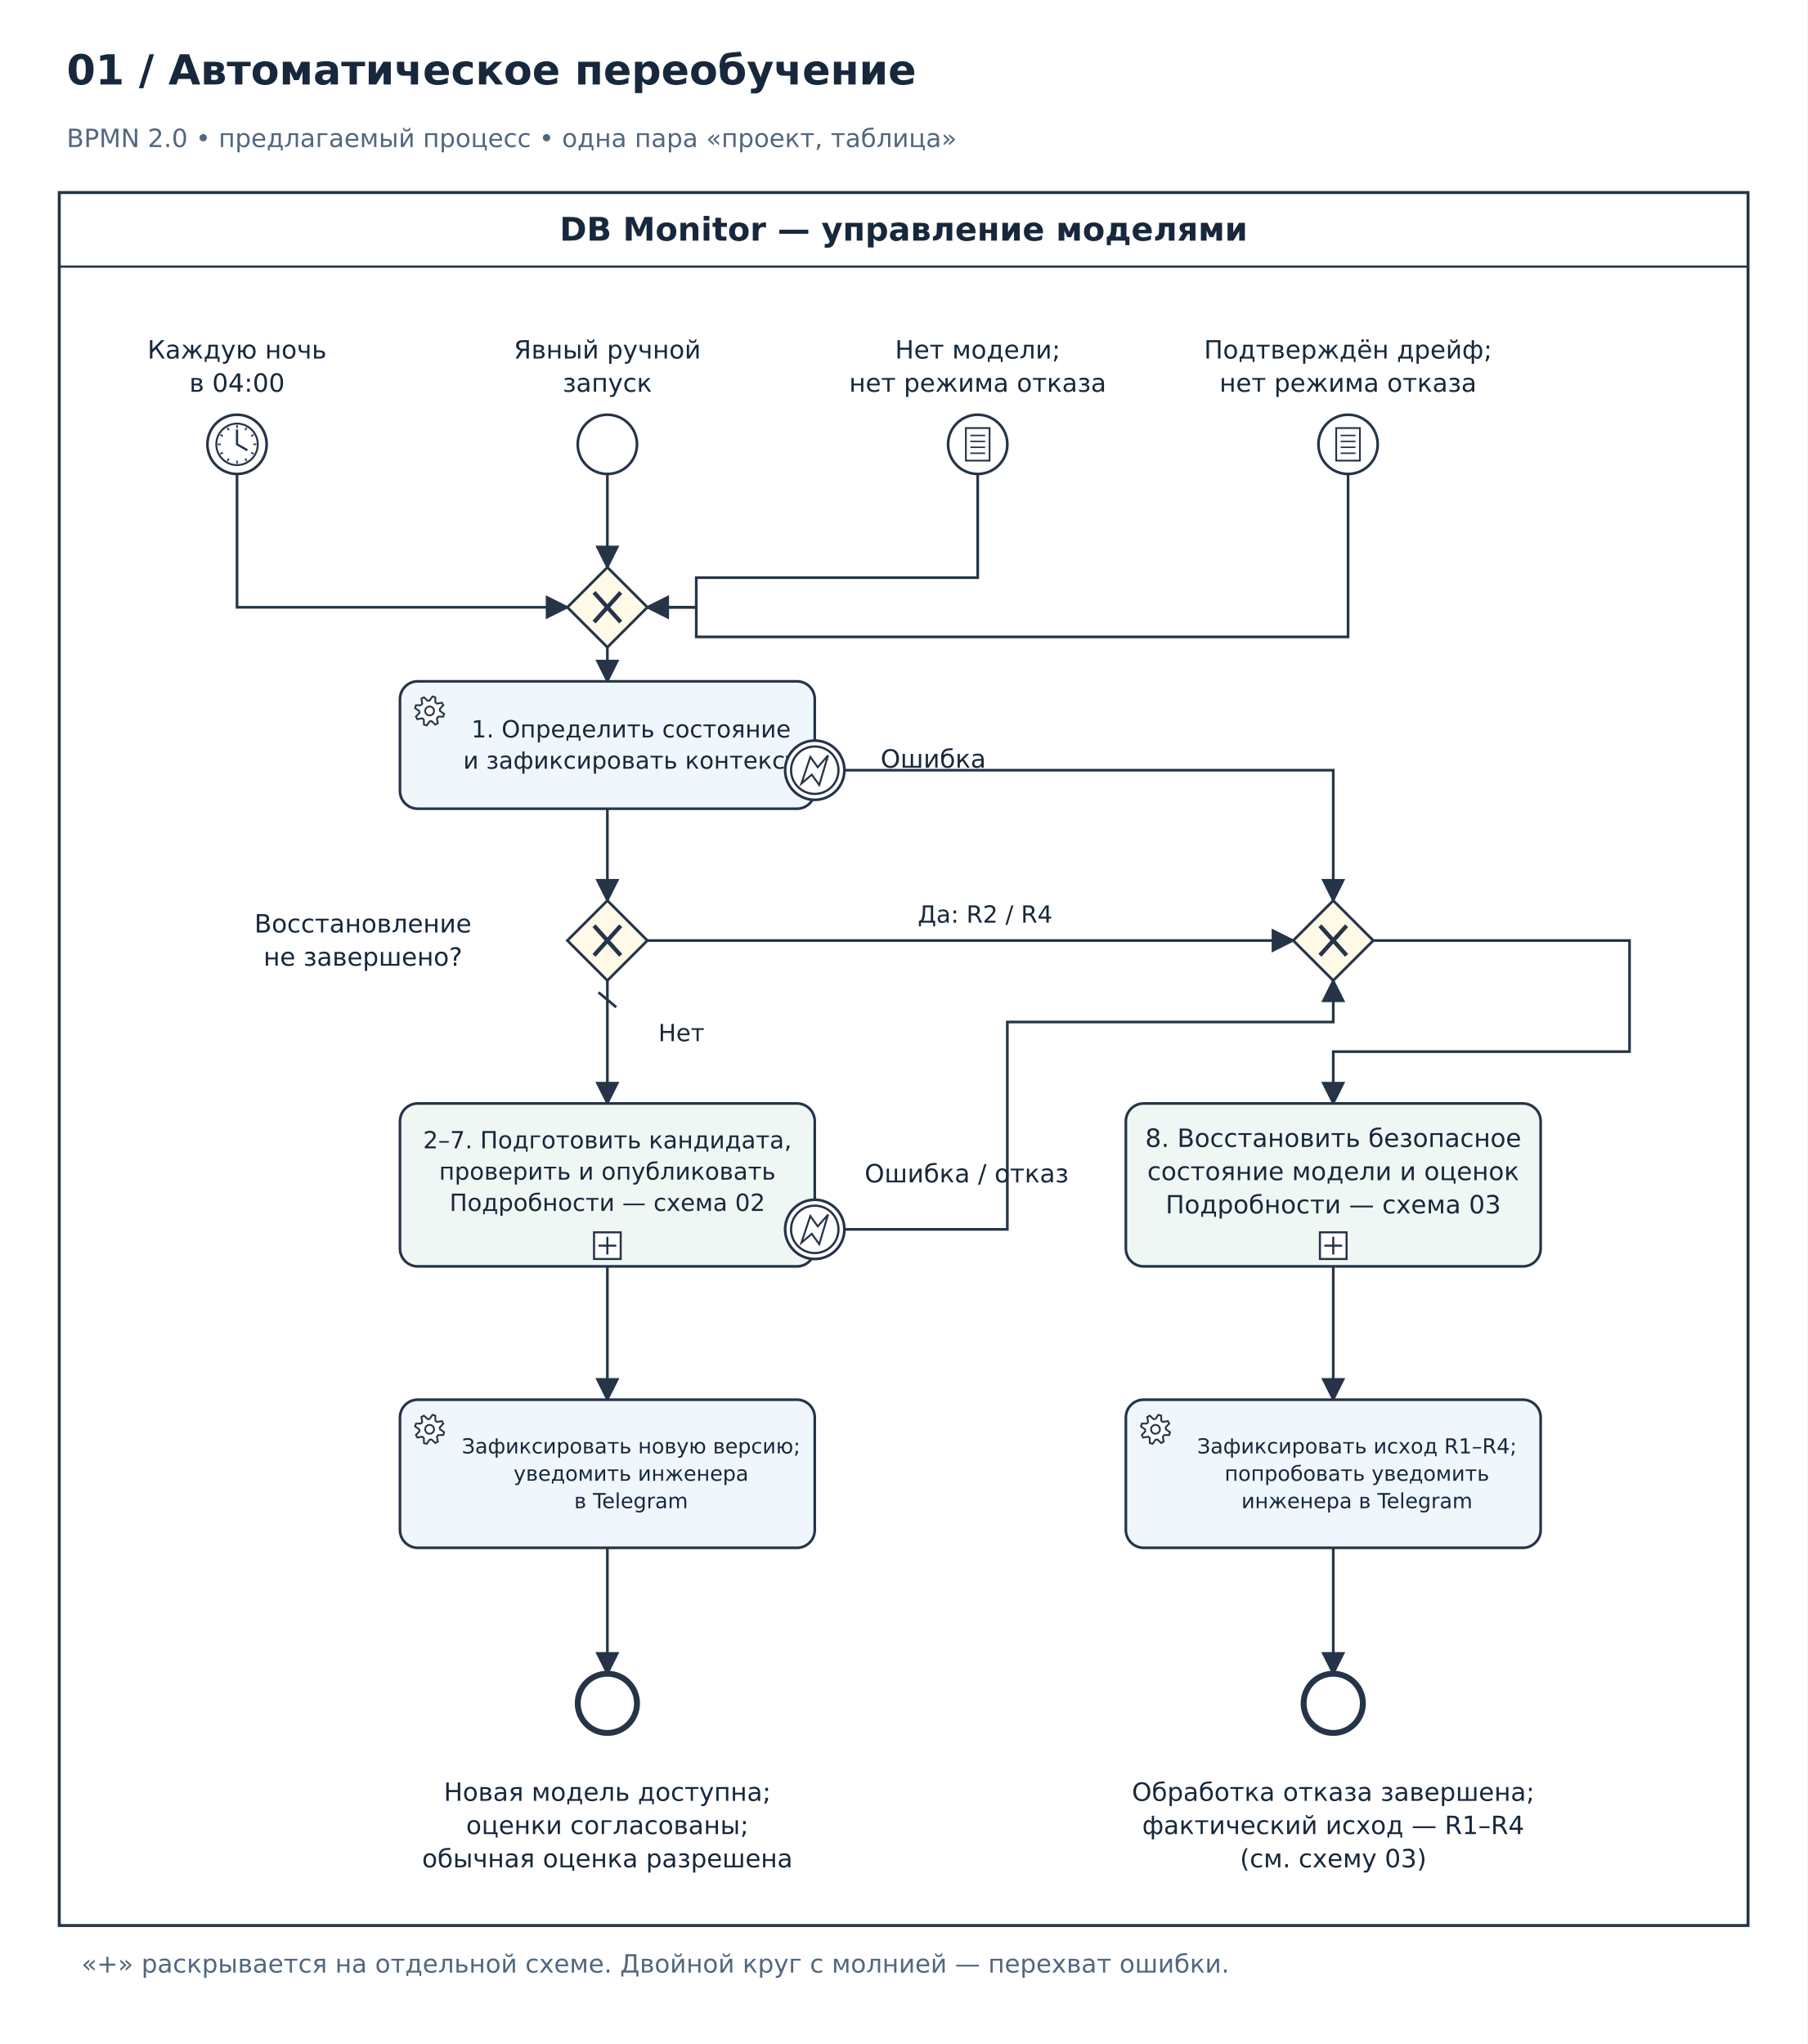
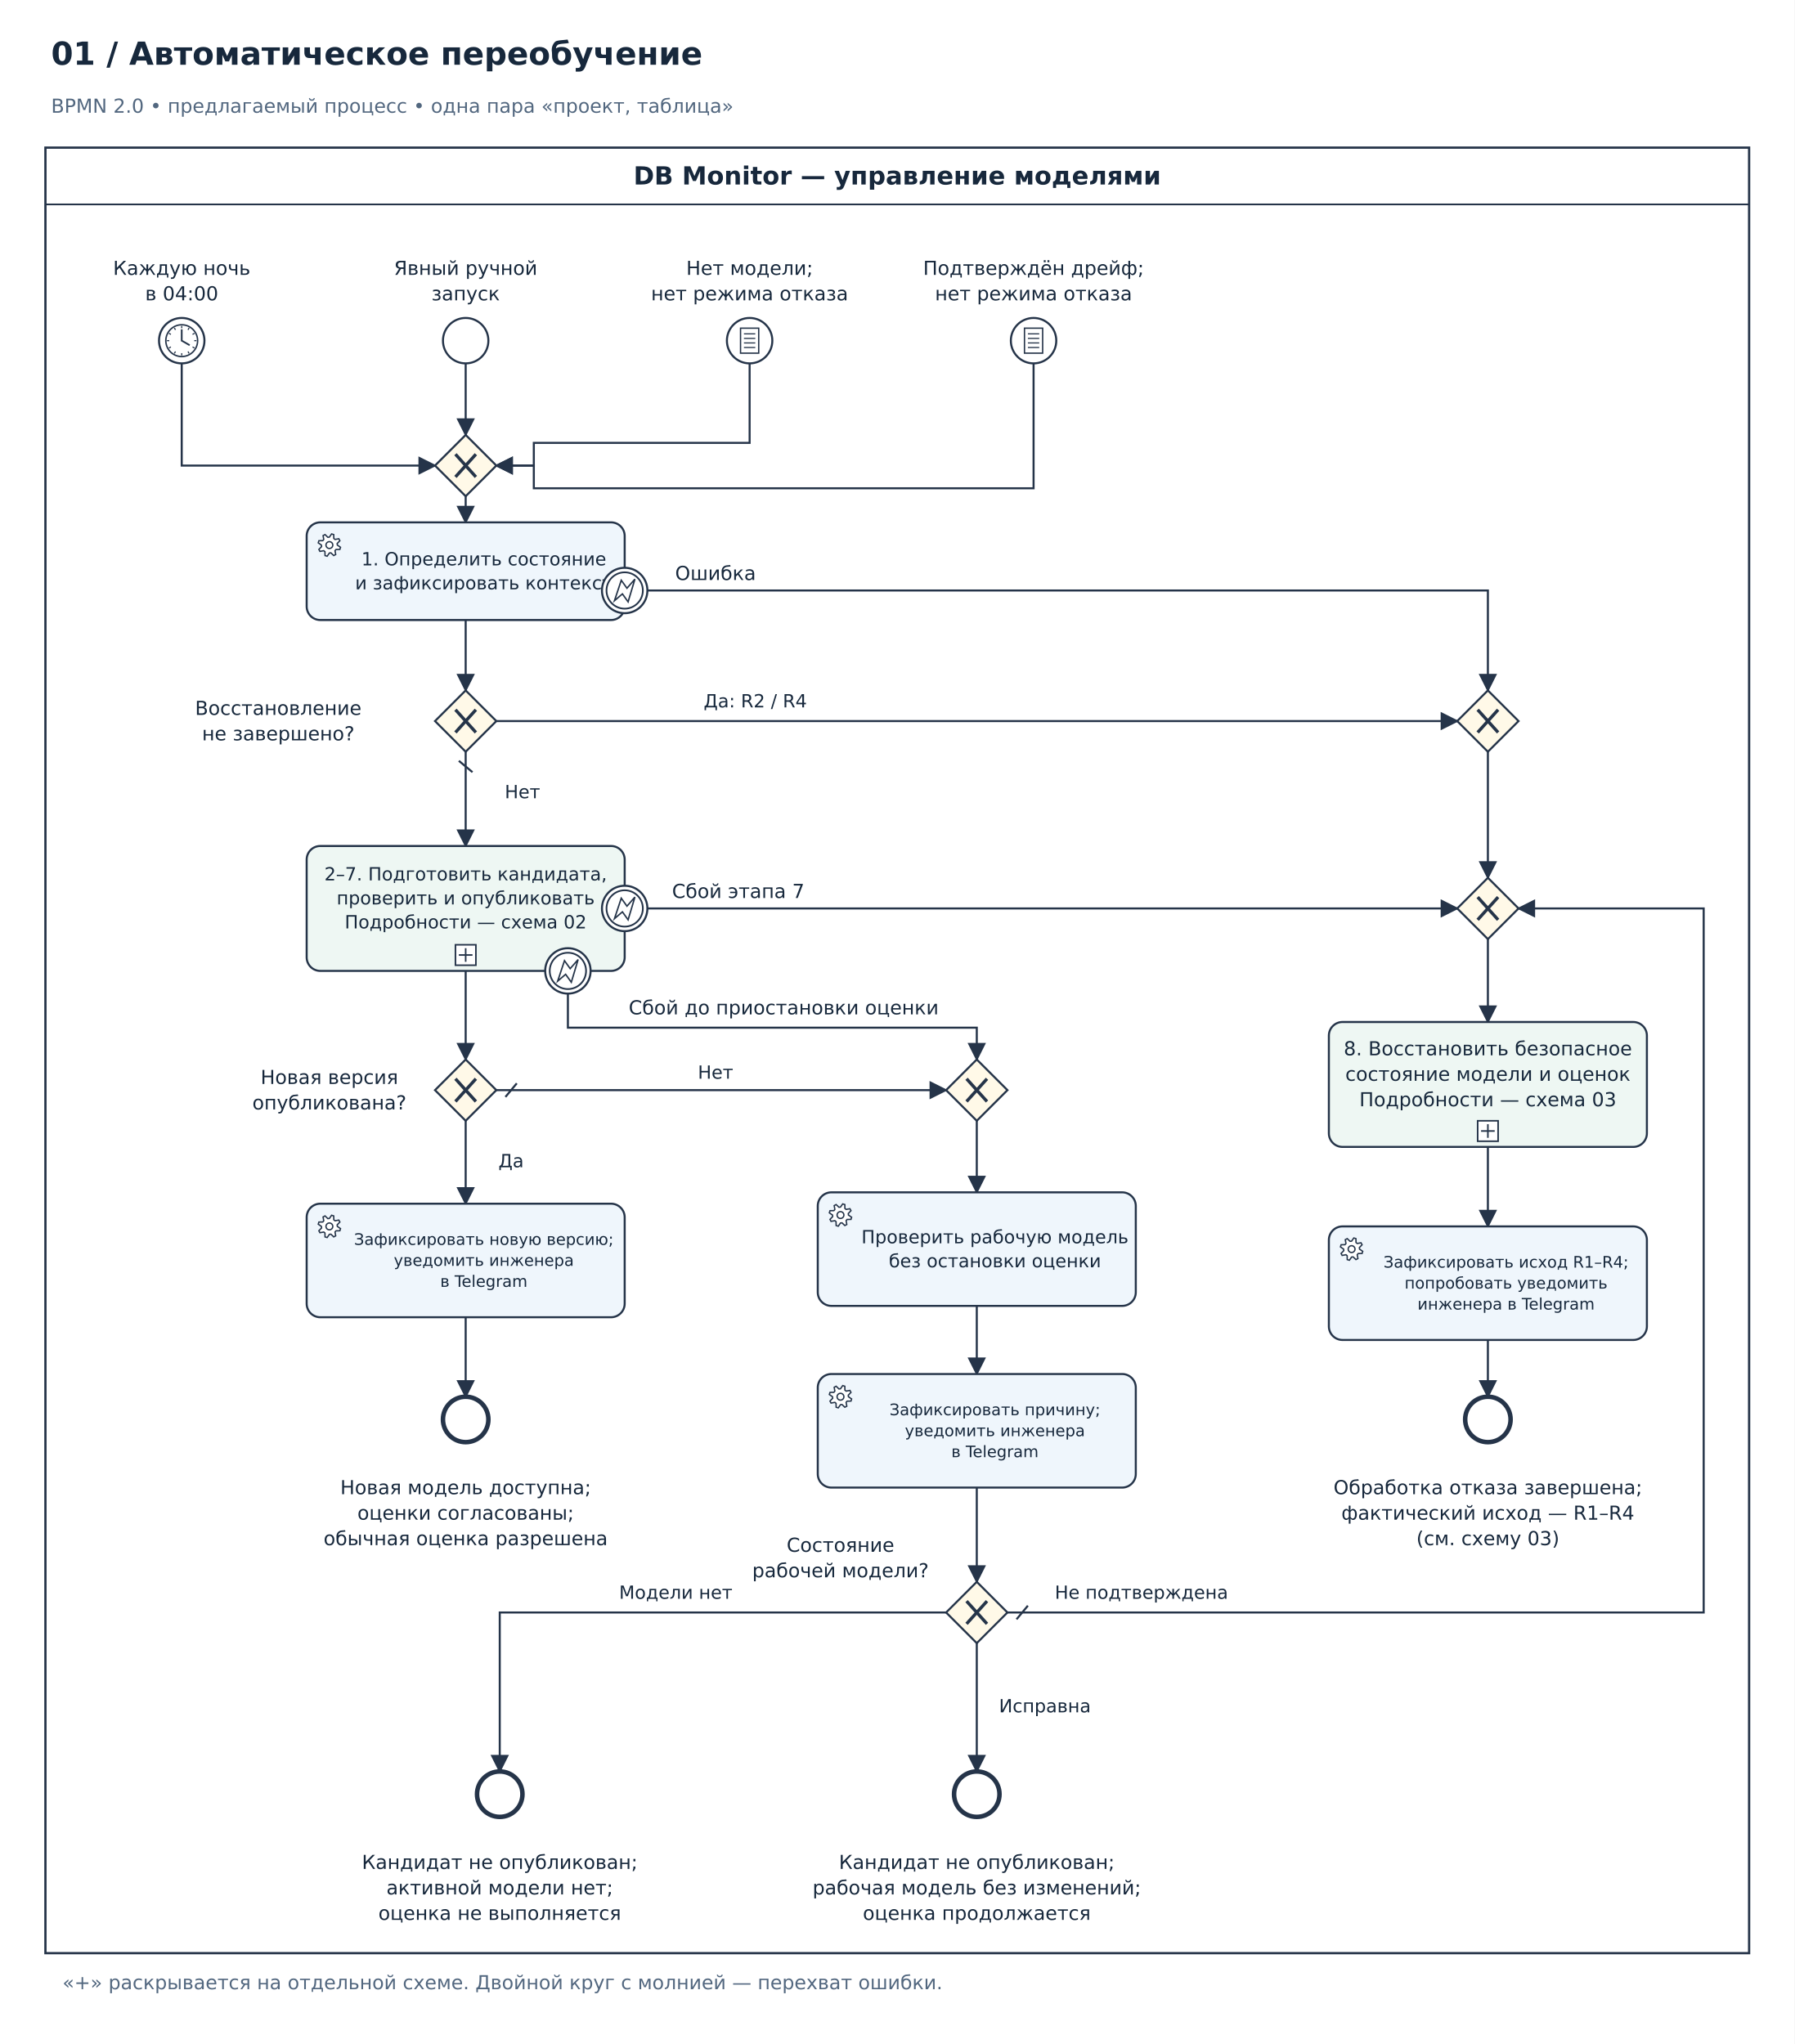
- <svg xmlns="http://www.w3.org/2000/svg" width="1220" height="1380" viewBox="0 0 1220 1380">
+ <svg xmlns="http://www.w3.org/2000/svg" width="1580" height="1800" viewBox="0 0 1580 1800">
  <defs>
    <marker id="arrow" viewBox="0 0 10 10" refX="9" refY="5" markerWidth="9" markerHeight="9" orient="auto-start-reverse">
      <path d="M0 0 L10 5 L0 10 Z" fill="#253449" />
    </marker>
  </defs>
  <rect width="100%" height="100%" fill="white" />
  <style>text{font-family:"DejaVu Sans",Arial,sans-serif;fill:#17283c} .flow{fill:none;stroke:#253449;stroke-width:1.8;marker-end:url(#arrow)}</style>
  <text x="45" y="57.02" text-anchor="start" font-size="28" font-weight="bold" style="fill:#17283c">01 / Автоматическое переобучение</text>
  <text x="45" y="99.28" text-anchor="start" font-size="17" font-weight="normal" style="fill:#52677f">BPMN 2.0 • предлагаемый процесс • одна пара «проект, таблица»</text>
-   <rect x="40" y="130" width="1140" height="1170" fill="white" stroke="#253449" stroke-width="2" />
-   <path d="M40 180 H1180" stroke="#253449" stroke-width="1.5" />
-   <text x="610.0" y="162.48" text-anchor="middle" font-size="22" font-weight="bold" style="fill:#17283c">DB Monitor — управление моделями</text>
+   <rect x="40" y="130" width="1500" height="1590" fill="white" stroke="#253449" stroke-width="2" />
+   <path d="M40 180 H1540" stroke="#253449" stroke-width="1.5" />
+   <text x="790.0" y="162.48" text-anchor="middle" font-size="22" font-weight="bold" style="fill:#17283c">DB Monitor — управление моделями</text>
  <polyline class="flow" points="160.0,320 160,410 383,410.0" />
  <polyline class="flow" points="410.0,320 410.0,383" />
  <polyline class="flow" points="660.0,320 660,390 470,390 470,410 437,410.0" />
  <polyline class="flow" points="910.0,320 910,430 470,430 470,410 437,410.0" />
  <polyline class="flow" points="410.0,437 410.0,460" />
  <polyline class="flow" points="410.0,546 410.0,608" />
-   <polyline class="flow" points="570,520.0 900,520 900.0,608" />
+   <polyline class="flow" points="570,520.0 1310,520 1310.0,608" />
  <polyline class="flow" points="410.0,662 410.0,745" />
+   <polyline class="flow" points="437,635.0 1283,635.0" />
+   <polyline class="flow" points="410.0,855 410.0,933" />
+   <polyline class="flow" points="410.0,987 410.0,1060" />
+   <polyline class="flow" points="410.0,1160 410.0,1230" />
+   <polyline class="flow" points="437,960.0 833,960.0" />
+   <polyline class="flow" points="500.0,875 500,905 860,905 860.0,933" />
+   <polyline class="flow" points="860.0,987 860.0,1050" />
+   <polyline class="flow" points="860.0,1150 860.0,1210" />
+   <polyline class="flow" points="860.0,1310 860.0,1393" />
+   <polyline class="flow" points="860.0,1447 860.0,1560" />
+   <polyline class="flow" points="833,1420.0 440,1420 440.0,1560" />
+   <polyline class="flow" points="887,1420.0 1500,1420 1500,800 1337,800.0" />
+   <polyline class="flow" points="570,800.0 1283,800.0" />
+   <polyline class="flow" points="1310.0,662 1310.0,773" />
+   <polyline class="flow" points="1310.0,827 1310.0,900" />
+   <polyline class="flow" points="1310.0,1010 1310.0,1080" />
+   <polyline class="flow" points="1310.0,1180 1310.0,1230" />
  <path d="M404.0 670.0 L416.0 680.0" stroke="#253449" stroke-width="1.8" />
-   <polyline class="flow" points="437,635.0 873,635.0" />
-   <polyline class="flow" points="410.0,855 410.0,945" />
-   <polyline class="flow" points="410.0,1045 410.0,1130" />
-   <polyline class="flow" points="570,830.0 680,830 680,690 900,690 900.0,662" />
-   <polyline class="flow" points="927,635.0 1100,635 1100,710 900,710 900.0,745" />
-   <polyline class="flow" points="900.0,855 900.0,945" />
-   <polyline class="flow" points="900.0,1045 900.0,1130" />
+   <path d="M445.0 966.0 L455.0 954.0" stroke="#253449" stroke-width="1.8" />
+   <path d="M895.0 1426.0 L905.0 1414.0" stroke="#253449" stroke-width="1.8" />
  <circle cx="160.0" cy="300.0" r="20" fill="#fff" stroke="#253449" stroke-width="1.8" />
  <circle cx="160.0" cy="300.0" r="14" fill="none" stroke="#253449" stroke-width="1.3" />
  <path d="M160.0 290.0 V300.0 L167.0 304.0" fill="none" stroke="#253449" stroke-width="1.5" />
  <path d="M171.0 300.0 L173.0 300.0" stroke="#253449" />
  <path d="M169.526 305.5 L171.258 306.5" stroke="#253449" />
  <path d="M165.5 309.526 L166.5 311.258" stroke="#253449" />
  <path d="M160.0 311.0 L160.0 313.0" stroke="#253449" />
  <path d="M154.5 309.526 L153.5 311.258" stroke="#253449" />
  <path d="M150.474 305.5 L148.742 306.5" stroke="#253449" />
  <path d="M149.0 300.0 L147.0 300.0" stroke="#253449" />
  <path d="M150.474 294.5 L148.742 293.5" stroke="#253449" />
  <path d="M154.5 290.474 L153.5 288.742" stroke="#253449" />
  <path d="M160.0 289.0 L160.0 287.0" stroke="#253449" />
  <path d="M165.5 290.474 L166.5 288.742" stroke="#253449" />
  <path d="M169.526 294.5 L171.258 293.5" stroke="#253449" />
  <text x="160.0" y="242.06" text-anchor="middle" font-size="17" font-weight="normal" style="fill:#17283c">Каждую ночь</text>
  <text x="160.0" y="264.5" text-anchor="middle" font-size="17" font-weight="normal" style="fill:#17283c">в 04:00</text>
  <circle cx="410.0" cy="300.0" r="20" fill="#fff" stroke="#253449" stroke-width="1.8" />
  <text x="410.0" y="242.06" text-anchor="middle" font-size="17" font-weight="normal" style="fill:#17283c">Явный ручной</text>
  <text x="410.0" y="264.5" text-anchor="middle" font-size="17" font-weight="normal" style="fill:#17283c">запуск</text>
  <circle cx="660.0" cy="300.0" r="20" fill="#fff" stroke="#253449" stroke-width="1.8" />
  <rect x="652.0" y="289.0" width="16" height="22" fill="white" stroke="#253449" stroke-width="1.2" />
  <path d="M655.0 294.0 H665.0" stroke="#253449" />
  <path d="M655.0 298.0 H665.0" stroke="#253449" />
  <path d="M655.0 302.0 H665.0" stroke="#253449" />
  <path d="M655.0 306.0 H665.0" stroke="#253449" />
  <text x="660.0" y="242.06" text-anchor="middle" font-size="17" font-weight="normal" style="fill:#17283c">Нет модели;</text>
  <text x="660.0" y="264.5" text-anchor="middle" font-size="17" font-weight="normal" style="fill:#17283c">нет режима отказа</text>
  <circle cx="910.0" cy="300.0" r="20" fill="#fff" stroke="#253449" stroke-width="1.8" />
  <rect x="902.0" y="289.0" width="16" height="22" fill="white" stroke="#253449" stroke-width="1.2" />
  <path d="M905.0 294.0 H915.0" stroke="#253449" />
  <path d="M905.0 298.0 H915.0" stroke="#253449" />
  <path d="M905.0 302.0 H915.0" stroke="#253449" />
  <path d="M905.0 306.0 H915.0" stroke="#253449" />
  <text x="910.0" y="242.06" text-anchor="middle" font-size="17" font-weight="normal" style="fill:#17283c">Подтверждён дрейф;</text>
  <text x="910.0" y="264.5" text-anchor="middle" font-size="17" font-weight="normal" style="fill:#17283c">нет режима отказа</text>
  <polygon points="410.0,383 437,410.0 410.0,437 383,410.0" fill="#fff9e8" stroke="#253449" stroke-width="1.8" />
  <path d="M401.0 400.0 L419.0 420.0 M419.0 400.0 L401.0 420.0" stroke="#253449" stroke-width="2.8" />
  <rect x="270" y="460" width="280" height="86" rx="12" fill="#eff6fc" stroke="#253449" stroke-width="1.8" />
  <polygon points="297.0,480.0 299.808,481.951 299.239,483.827 295.82,483.889 294.95,484.95 295.556,488.315 293.827,489.239 291.366,486.865 290.0,487.0 288.049,489.808 286.173,489.239 286.111,485.82 285.05,484.95 281.685,485.556 280.761,483.827 283.135,481.366 283.0,480.0 280.192,478.049 280.761,476.173 284.18,476.111 285.05,475.05 284.444,471.685 286.173,470.761 288.634,473.135 290.0,473.0 291.951,470.192 293.827,470.761 293.889,474.18 294.95,475.05 298.315,474.444 299.239,476.173 296.865,478.634" fill="white" stroke="#253449" stroke-width="1.2" />
  <circle cx="290" cy="480" r="3" fill="white" stroke="#253449" stroke-width="1.2" />
  <text x="426.0" y="497.88" text-anchor="middle" font-size="16" font-weight="normal" style="fill:#17283c">1. Определить состояние</text>
  <text x="426.0" y="519.0" text-anchor="middle" font-size="16" font-weight="normal" style="fill:#17283c">и зафиксировать контекст</text>
  <circle cx="550.0" cy="520.0" r="20" fill="#fff" stroke="#253449" stroke-width="1.8" />
  <circle cx="550.0" cy="520.0" r="16" fill="none" stroke="#253449" stroke-width="1.5" />
  <path d="M541.0 529.0 L547.0 511.0 L552.0 518.0 L559.0 510.0 L553.0 530.0 L548.0 523.0 Z" fill="white" stroke="#253449" stroke-width="1.3" />
-   <text x="630.0" y="518.28" text-anchor="middle" font-size="17" font-weight="normal" style="fill:#17283c">Ошибка</text>
+   <text x="630.0" y="510.78" text-anchor="middle" font-size="17" font-weight="normal" style="fill:#17283c">Ошибка</text>
  <polygon points="410.0,608 437,635.0 410.0,662 383,635.0" fill="#fff9e8" stroke="#253449" stroke-width="1.8" />
  <path d="M401.0 625.0 L419.0 645.0 M419.0 625.0 L401.0 645.0" stroke="#253449" stroke-width="2.8" />
  <text x="245.0" y="629.56" text-anchor="middle" font-size="17" font-weight="normal" style="fill:#17283c">Восстановление</text>
  <text x="245.0" y="652.0" text-anchor="middle" font-size="17" font-weight="normal" style="fill:#17283c">не завершено?</text>
-   <polygon points="900.0,608 927,635.0 900.0,662 873,635.0" fill="#fff9e8" stroke="#253449" stroke-width="1.8" />
-   <path d="M891.0 625.0 L909.0 645.0 M909.0 625.0 L891.0 645.0" stroke="#253449" stroke-width="2.8" />
+   <polygon points="1310.0,608 1337,635.0 1310.0,662 1283,635.0" fill="#fff9e8" stroke="#253449" stroke-width="1.8" />
+   <path d="M1301.0 625.0 L1319.0 645.0 M1319.0 625.0 L1301.0 645.0" stroke="#253449" stroke-width="2.8" />
  <rect x="270" y="745" width="280" height="110" rx="12" fill="#eef7f3" stroke="#253449" stroke-width="1.8" />
  <rect x="401.0" y="832" width="18" height="18" fill="white" stroke="#253449" stroke-width="1.4" />
  <path d="M404.0 841 H416.0 M410.0 835 V847" stroke="#253449" stroke-width="1.4" />
  <text x="410.0" y="775.32" text-anchor="middle" font-size="16" font-weight="normal" style="fill:#17283c">2–7. Подготовить кандидата,</text>
  <text x="410.0" y="796.44" text-anchor="middle" font-size="16" font-weight="normal" style="fill:#17283c">проверить и опубликовать</text>
  <text x="410.0" y="817.56" text-anchor="middle" font-size="16" font-weight="normal" style="fill:#17283c">Подробности — схема 02</text>
-   <circle cx="550.0" cy="830.0" r="20" fill="#fff" stroke="#253449" stroke-width="1.8" />
-   <circle cx="550.0" cy="830.0" r="16" fill="none" stroke="#253449" stroke-width="1.5" />
-   <path d="M541.0 839.0 L547.0 821.0 L552.0 828.0 L559.0 820.0 L553.0 840.0 L548.0 833.0 Z" fill="white" stroke="#253449" stroke-width="1.3" />
-   <text x="652.5" y="798.28" text-anchor="middle" font-size="17" font-weight="normal" style="fill:#17283c">Ошибка / отказ</text>
-   <rect x="760" y="745" width="280" height="110" rx="12" fill="#eef7f3" stroke="#253449" stroke-width="1.8" />
-   <rect x="891.0" y="832" width="18" height="18" fill="white" stroke="#253449" stroke-width="1.4" />
-   <path d="M894.0 841 H906.0 M900.0 835 V847" stroke="#253449" stroke-width="1.4" />
-   <text x="900.0" y="774.34" text-anchor="middle" font-size="17" font-weight="normal" style="fill:#17283c">8. Восстановить безопасное</text>
-   <text x="900.0" y="796.78" text-anchor="middle" font-size="17" font-weight="normal" style="fill:#17283c">состояние модели и оценок</text>
-   <text x="900.0" y="819.22" text-anchor="middle" font-size="17" font-weight="normal" style="fill:#17283c">Подробности — схема 03</text>
-   <rect x="270" y="945" width="280" height="100" rx="12" fill="#eff6fc" stroke="#253449" stroke-width="1.8" />
-   <polygon points="297.0,965.0 299.808,966.951 299.239,968.827 295.82,968.889 294.95,969.95 295.556,973.315 293.827,974.239 291.366,971.865 290.0,972.0 288.049,974.808 286.173,974.239 286.111,970.82 285.05,969.95 281.685,970.556 280.761,968.827 283.135,966.366 283.0,965.0 280.192,963.049 280.761,961.173 284.18,961.111 285.05,960.05 284.444,956.685 286.173,955.761 288.634,958.135 290.0,958.0 291.951,955.192 293.827,955.761 293.889,959.18 294.95,960.05 298.315,959.444 299.239,961.173 296.865,963.634" fill="white" stroke="#253449" stroke-width="1.2" />
-   <circle cx="290" cy="965" r="3" fill="white" stroke="#253449" stroke-width="1.2" />
-   <text x="426.0" y="981.28" text-anchor="middle" font-size="14" font-weight="normal" style="fill:#17283c">Зафиксировать новую версию;</text>
-   <text x="426.0" y="999.76" text-anchor="middle" font-size="14" font-weight="normal" style="fill:#17283c">уведомить инженера</text>
-   <text x="426.0" y="1018.24" text-anchor="middle" font-size="14" font-weight="normal" style="fill:#17283c">в Telegram</text>
-   <circle cx="410.0" cy="1150.0" r="20" fill="#fff" stroke="#253449" stroke-width="4" />
-   <text x="410.0" y="1215.84" text-anchor="middle" font-size="17" font-weight="normal" style="fill:#17283c">Новая модель доступна;</text>
-   <text x="410.0" y="1238.28" text-anchor="middle" font-size="17" font-weight="normal" style="fill:#17283c">оценки согласованы;</text>
-   <text x="410.0" y="1260.72" text-anchor="middle" font-size="17" font-weight="normal" style="fill:#17283c">обычная оценка разрешена</text>
-   <rect x="760" y="945" width="280" height="100" rx="12" fill="#eff6fc" stroke="#253449" stroke-width="1.8" />
-   <polygon points="787.0,965.0 789.808,966.951 789.239,968.827 785.82,968.889 784.95,969.95 785.556,973.315 783.827,974.239 781.366,971.865 780.0,972.0 778.049,974.808 776.173,974.239 776.111,970.82 775.05,969.95 771.685,970.556 770.761,968.827 773.135,966.366 773.0,965.0 770.192,963.049 770.761,961.173 774.18,961.111 775.05,960.05 774.444,956.685 776.173,955.761 778.634,958.135 780.0,958.0 781.951,955.192 783.827,955.761 783.889,959.18 784.95,960.05 788.315,959.444 789.239,961.173 786.865,963.634" fill="white" stroke="#253449" stroke-width="1.2" />
-   <circle cx="780" cy="965" r="3" fill="white" stroke="#253449" stroke-width="1.2" />
-   <text x="916.0" y="981.28" text-anchor="middle" font-size="14" font-weight="normal" style="fill:#17283c">Зафиксировать исход R1–R4;</text>
-   <text x="916.0" y="999.76" text-anchor="middle" font-size="14" font-weight="normal" style="fill:#17283c">попробовать уведомить</text>
-   <text x="916.0" y="1018.24" text-anchor="middle" font-size="14" font-weight="normal" style="fill:#17283c">инженера в Telegram</text>
-   <circle cx="900.0" cy="1150.0" r="20" fill="#fff" stroke="#253449" stroke-width="4" />
-   <text x="900.0" y="1215.84" text-anchor="middle" font-size="17" font-weight="normal" style="fill:#17283c">Обработка отказа завершена;</text>
-   <text x="900.0" y="1238.28" text-anchor="middle" font-size="17" font-weight="normal" style="fill:#17283c">фактический исход — R1–R4</text>
-   <text x="900.0" y="1260.72" text-anchor="middle" font-size="17" font-weight="normal" style="fill:#17283c">(см. схему 03)</text>
+   <circle cx="550.0" cy="800.0" r="20" fill="#fff" stroke="#253449" stroke-width="1.8" />
+   <circle cx="550.0" cy="800.0" r="16" fill="none" stroke="#253449" stroke-width="1.5" />
+   <path d="M541.0 809.0 L547.0 791.0 L552.0 798.0 L559.0 790.0 L553.0 810.0 L548.0 803.0 Z" fill="white" stroke="#253449" stroke-width="1.3" />
+   <text x="650.0" y="790.78" text-anchor="middle" font-size="17" font-weight="normal" style="fill:#17283c">Сбой этапа 7</text>
+   <circle cx="500.0" cy="855.0" r="20" fill="#fff" stroke="#253449" stroke-width="1.8" />
+   <circle cx="500.0" cy="855.0" r="16" fill="none" stroke="#253449" stroke-width="1.5" />
+   <path d="M491.0 864.0 L497.0 846.0 L502.0 853.0 L509.0 845.0 L503.0 865.0 L498.0 858.0 Z" fill="white" stroke="#253449" stroke-width="1.3" />
+   <text x="690.0" y="893.28" text-anchor="middle" font-size="17" font-weight="normal" style="fill:#17283c">Сбой до приостановки оценки</text>
+   <polygon points="410.0,933 437,960.0 410.0,987 383,960.0" fill="#fff9e8" stroke="#253449" stroke-width="1.8" />
+   <path d="M401.0 950.0 L419.0 970.0 M419.0 950.0 L401.0 970.0" stroke="#253449" stroke-width="2.8" />
+   <text x="290.0" y="954.56" text-anchor="middle" font-size="17" font-weight="normal" style="fill:#17283c">Новая версия</text>
+   <text x="290.0" y="977.0" text-anchor="middle" font-size="17" font-weight="normal" style="fill:#17283c">опубликована?</text>
+   <rect x="270" y="1060" width="280" height="100" rx="12" fill="#eff6fc" stroke="#253449" stroke-width="1.8" />
+   <polygon points="297.0,1080.0 299.808,1081.951 299.239,1083.827 295.82,1083.889 294.95,1084.95 295.556,1088.315 293.827,1089.239 291.366,1086.865 290.0,1087.0 288.049,1089.808 286.173,1089.239 286.111,1085.82 285.05,1084.95 281.685,1085.556 280.761,1083.827 283.135,1081.366 283.0,1080.0 280.192,1078.049 280.761,1076.173 284.18,1076.111 285.05,1075.05 284.444,1071.685 286.173,1070.761 288.634,1073.135 290.0,1073.0 291.951,1070.192 293.827,1070.761 293.889,1074.18 294.95,1075.05 298.315,1074.444 299.239,1076.173 296.865,1078.634" fill="white" stroke="#253449" stroke-width="1.2" />
+   <circle cx="290" cy="1080" r="3" fill="white" stroke="#253449" stroke-width="1.2" />
+   <text x="426.0" y="1096.28" text-anchor="middle" font-size="14" font-weight="normal" style="fill:#17283c">Зафиксировать новую версию;</text>
+   <text x="426.0" y="1114.76" text-anchor="middle" font-size="14" font-weight="normal" style="fill:#17283c">уведомить инженера</text>
+   <text x="426.0" y="1133.24" text-anchor="middle" font-size="14" font-weight="normal" style="fill:#17283c">в Telegram</text>
+   <circle cx="410.0" cy="1250.0" r="20" fill="#fff" stroke="#253449" stroke-width="4" />
+   <text x="410.0" y="1315.84" text-anchor="middle" font-size="17" font-weight="normal" style="fill:#17283c">Новая модель доступна;</text>
+   <text x="410.0" y="1338.28" text-anchor="middle" font-size="17" font-weight="normal" style="fill:#17283c">оценки согласованы;</text>
+   <text x="410.0" y="1360.72" text-anchor="middle" font-size="17" font-weight="normal" style="fill:#17283c">обычная оценка разрешена</text>
+   <polygon points="860.0,933 887,960.0 860.0,987 833,960.0" fill="#fff9e8" stroke="#253449" stroke-width="1.8" />
+   <path d="M851.0 950.0 L869.0 970.0 M869.0 950.0 L851.0 970.0" stroke="#253449" stroke-width="2.8" />
+   <rect x="720" y="1050" width="280" height="100" rx="12" fill="#eff6fc" stroke="#253449" stroke-width="1.8" />
+   <polygon points="747.0,1070.0 749.808,1071.951 749.239,1073.827 745.82,1073.889 744.95,1074.95 745.556,1078.315 743.827,1079.239 741.366,1076.865 740.0,1077.0 738.049,1079.808 736.173,1079.239 736.111,1075.82 735.05,1074.95 731.685,1075.556 730.761,1073.827 733.135,1071.366 733.0,1070.0 730.192,1068.049 730.761,1066.173 734.18,1066.111 735.05,1065.05 734.444,1061.685 736.173,1060.761 738.634,1063.135 740.0,1063.0 741.951,1060.192 743.827,1060.761 743.889,1064.18 744.95,1065.05 748.315,1064.444 749.239,1066.173 746.865,1068.634" fill="white" stroke="#253449" stroke-width="1.2" />
+   <circle cx="740" cy="1070" r="3" fill="white" stroke="#253449" stroke-width="1.2" />
+   <text x="876.0" y="1094.88" text-anchor="middle" font-size="16" font-weight="normal" style="fill:#17283c">Проверить рабочую модель</text>
+   <text x="876.0" y="1116.0" text-anchor="middle" font-size="16" font-weight="normal" style="fill:#17283c">без остановки оценки</text>
+   <rect x="720" y="1210" width="280" height="100" rx="12" fill="#eff6fc" stroke="#253449" stroke-width="1.8" />
+   <polygon points="747.0,1230.0 749.808,1231.951 749.239,1233.827 745.82,1233.889 744.95,1234.95 745.556,1238.315 743.827,1239.239 741.366,1236.865 740.0,1237.0 738.049,1239.808 736.173,1239.239 736.111,1235.82 735.05,1234.95 731.685,1235.556 730.761,1233.827 733.135,1231.366 733.0,1230.0 730.192,1228.049 730.761,1226.173 734.18,1226.111 735.05,1225.05 734.444,1221.685 736.173,1220.761 738.634,1223.135 740.0,1223.0 741.951,1220.192 743.827,1220.761 743.889,1224.18 744.95,1225.05 748.315,1224.444 749.239,1226.173 746.865,1228.634" fill="white" stroke="#253449" stroke-width="1.2" />
+   <circle cx="740" cy="1230" r="3" fill="white" stroke="#253449" stroke-width="1.2" />
+   <text x="876.0" y="1246.28" text-anchor="middle" font-size="14" font-weight="normal" style="fill:#17283c">Зафиксировать причину;</text>
+   <text x="876.0" y="1264.76" text-anchor="middle" font-size="14" font-weight="normal" style="fill:#17283c">уведомить инженера</text>
+   <text x="876.0" y="1283.24" text-anchor="middle" font-size="14" font-weight="normal" style="fill:#17283c">в Telegram</text>
+   <polygon points="860.0,1393 887,1420.0 860.0,1447 833,1420.0" fill="#fff9e8" stroke="#253449" stroke-width="1.8" />
+   <path d="M851.0 1410.0 L869.0 1430.0 M869.0 1410.0 L851.0 1430.0" stroke="#253449" stroke-width="2.8" />
+   <text x="740.0" y="1366.56" text-anchor="middle" font-size="17" font-weight="normal" style="fill:#17283c">Состояние</text>
+   <text x="740.0" y="1389.0" text-anchor="middle" font-size="17" font-weight="normal" style="fill:#17283c">рабочей модели?</text>
+   <circle cx="860.0" cy="1580.0" r="20" fill="#fff" stroke="#253449" stroke-width="4" />
+   <text x="860.0" y="1645.84" text-anchor="middle" font-size="17" font-weight="normal" style="fill:#17283c">Кандидат не опубликован;</text>
+   <text x="860.0" y="1668.28" text-anchor="middle" font-size="17" font-weight="normal" style="fill:#17283c">рабочая модель без изменений;</text>
+   <text x="860.0" y="1690.72" text-anchor="middle" font-size="17" font-weight="normal" style="fill:#17283c">оценка продолжается</text>
+   <circle cx="440.0" cy="1580.0" r="20" fill="#fff" stroke="#253449" stroke-width="4" />
+   <text x="440.0" y="1645.84" text-anchor="middle" font-size="17" font-weight="normal" style="fill:#17283c">Кандидат не опубликован;</text>
+   <text x="440.0" y="1668.28" text-anchor="middle" font-size="17" font-weight="normal" style="fill:#17283c">активной модели нет;</text>
+   <text x="440.0" y="1690.72" text-anchor="middle" font-size="17" font-weight="normal" style="fill:#17283c">оценка не выполняется</text>
+   <polygon points="1310.0,773 1337,800.0 1310.0,827 1283,800.0" fill="#fff9e8" stroke="#253449" stroke-width="1.8" />
+   <path d="M1301.0 790.0 L1319.0 810.0 M1319.0 790.0 L1301.0 810.0" stroke="#253449" stroke-width="2.8" />
+   <rect x="1170" y="900" width="280" height="110" rx="12" fill="#eef7f3" stroke="#253449" stroke-width="1.8" />
+   <rect x="1301.0" y="987" width="18" height="18" fill="white" stroke="#253449" stroke-width="1.4" />
+   <path d="M1304.0 996 H1316.0 M1310.0 990 V1002" stroke="#253449" stroke-width="1.4" />
+   <text x="1310.0" y="929.34" text-anchor="middle" font-size="17" font-weight="normal" style="fill:#17283c">8. Восстановить безопасное</text>
+   <text x="1310.0" y="951.78" text-anchor="middle" font-size="17" font-weight="normal" style="fill:#17283c">состояние модели и оценок</text>
+   <text x="1310.0" y="974.22" text-anchor="middle" font-size="17" font-weight="normal" style="fill:#17283c">Подробности — схема 03</text>
+   <rect x="1170" y="1080" width="280" height="100" rx="12" fill="#eff6fc" stroke="#253449" stroke-width="1.8" />
+   <polygon points="1197.0,1100.0 1199.808,1101.951 1199.239,1103.827 1195.82,1103.889 1194.95,1104.95 1195.556,1108.315 1193.827,1109.239 1191.366,1106.865 1190.0,1107.0 1188.049,1109.808 1186.173,1109.239 1186.111,1105.82 1185.05,1104.95 1181.685,1105.556 1180.761,1103.827 1183.135,1101.366 1183.0,1100.0 1180.192,1098.049 1180.761,1096.173 1184.18,1096.111 1185.05,1095.05 1184.444,1091.685 1186.173,1090.761 1188.634,1093.135 1190.0,1093.0 1191.951,1090.192 1193.827,1090.761 1193.889,1094.18 1194.95,1095.05 1198.315,1094.444 1199.239,1096.173 1196.865,1098.634" fill="white" stroke="#253449" stroke-width="1.2" />
+   <circle cx="1190" cy="1100" r="3" fill="white" stroke="#253449" stroke-width="1.2" />
+   <text x="1326.0" y="1116.28" text-anchor="middle" font-size="14" font-weight="normal" style="fill:#17283c">Зафиксировать исход R1–R4;</text>
+   <text x="1326.0" y="1134.76" text-anchor="middle" font-size="14" font-weight="normal" style="fill:#17283c">попробовать уведомить</text>
+   <text x="1326.0" y="1153.24" text-anchor="middle" font-size="14" font-weight="normal" style="fill:#17283c">инженера в Telegram</text>
+   <circle cx="1310.0" cy="1250.0" r="20" fill="#fff" stroke="#253449" stroke-width="4" />
+   <text x="1310.0" y="1315.84" text-anchor="middle" font-size="17" font-weight="normal" style="fill:#17283c">Обработка отказа завершена;</text>
+   <text x="1310.0" y="1338.28" text-anchor="middle" font-size="17" font-weight="normal" style="fill:#17283c">фактический исход — R1–R4</text>
+   <text x="1310.0" y="1360.72" text-anchor="middle" font-size="17" font-weight="normal" style="fill:#17283c">(см. схему 03)</text>
  <rect x="425" y="685" width="70" height="25" rx="3" fill="white" fill-opacity="0.94" />
  <text x="460.0" y="702.94" text-anchor="middle" font-size="16" font-weight="normal" style="fill:#17283c">Нет</text>
  <rect x="590" y="605" width="150" height="25" rx="3" fill="white" fill-opacity="0.94" />
  <text x="665.0" y="622.94" text-anchor="middle" font-size="16" font-weight="normal" style="fill:#17283c">Да: R2 / R4</text>
-   <text x="55" y="1331.78" text-anchor="start" font-size="17" font-weight="normal" style="fill:#52677f">«+» раскрывается на отдельной схеме. Двойной круг с молнией — перехват ошибки.</text>
+   <rect x="425" y="1010" width="50" height="25" rx="3" fill="white" fill-opacity="0.94" />
+   <text x="450.0" y="1027.94" text-anchor="middle" font-size="16" font-weight="normal" style="fill:#17283c">Да</text>
+   <rect x="600" y="932" width="60" height="25" rx="3" fill="white" fill-opacity="0.94" />
+   <text x="630.0" y="949.94" text-anchor="middle" font-size="16" font-weight="normal" style="fill:#17283c">Нет</text>
+   <rect x="875" y="1490" width="90" height="25" rx="3" fill="white" fill-opacity="0.94" />
+   <text x="920.0" y="1507.94" text-anchor="middle" font-size="16" font-weight="normal" style="fill:#17283c">Исправна</text>
+   <rect x="540" y="1390" width="110" height="25" rx="3" fill="white" fill-opacity="0.94" />
+   <text x="595.0" y="1407.94" text-anchor="middle" font-size="16" font-weight="normal" style="fill:#17283c">Модели нет</text>
+   <rect x="930" y="1390" width="150" height="25" rx="3" fill="white" fill-opacity="0.94" />
+   <text x="1005.0" y="1407.94" text-anchor="middle" font-size="16" font-weight="normal" style="fill:#17283c">Не подтверждена</text>
+   <text x="55" y="1751.78" text-anchor="start" font-size="17" font-weight="normal" style="fill:#52677f">«+» раскрывается на отдельной схеме. Двойной круг с молнией — перехват ошибки.</text>
</svg>
